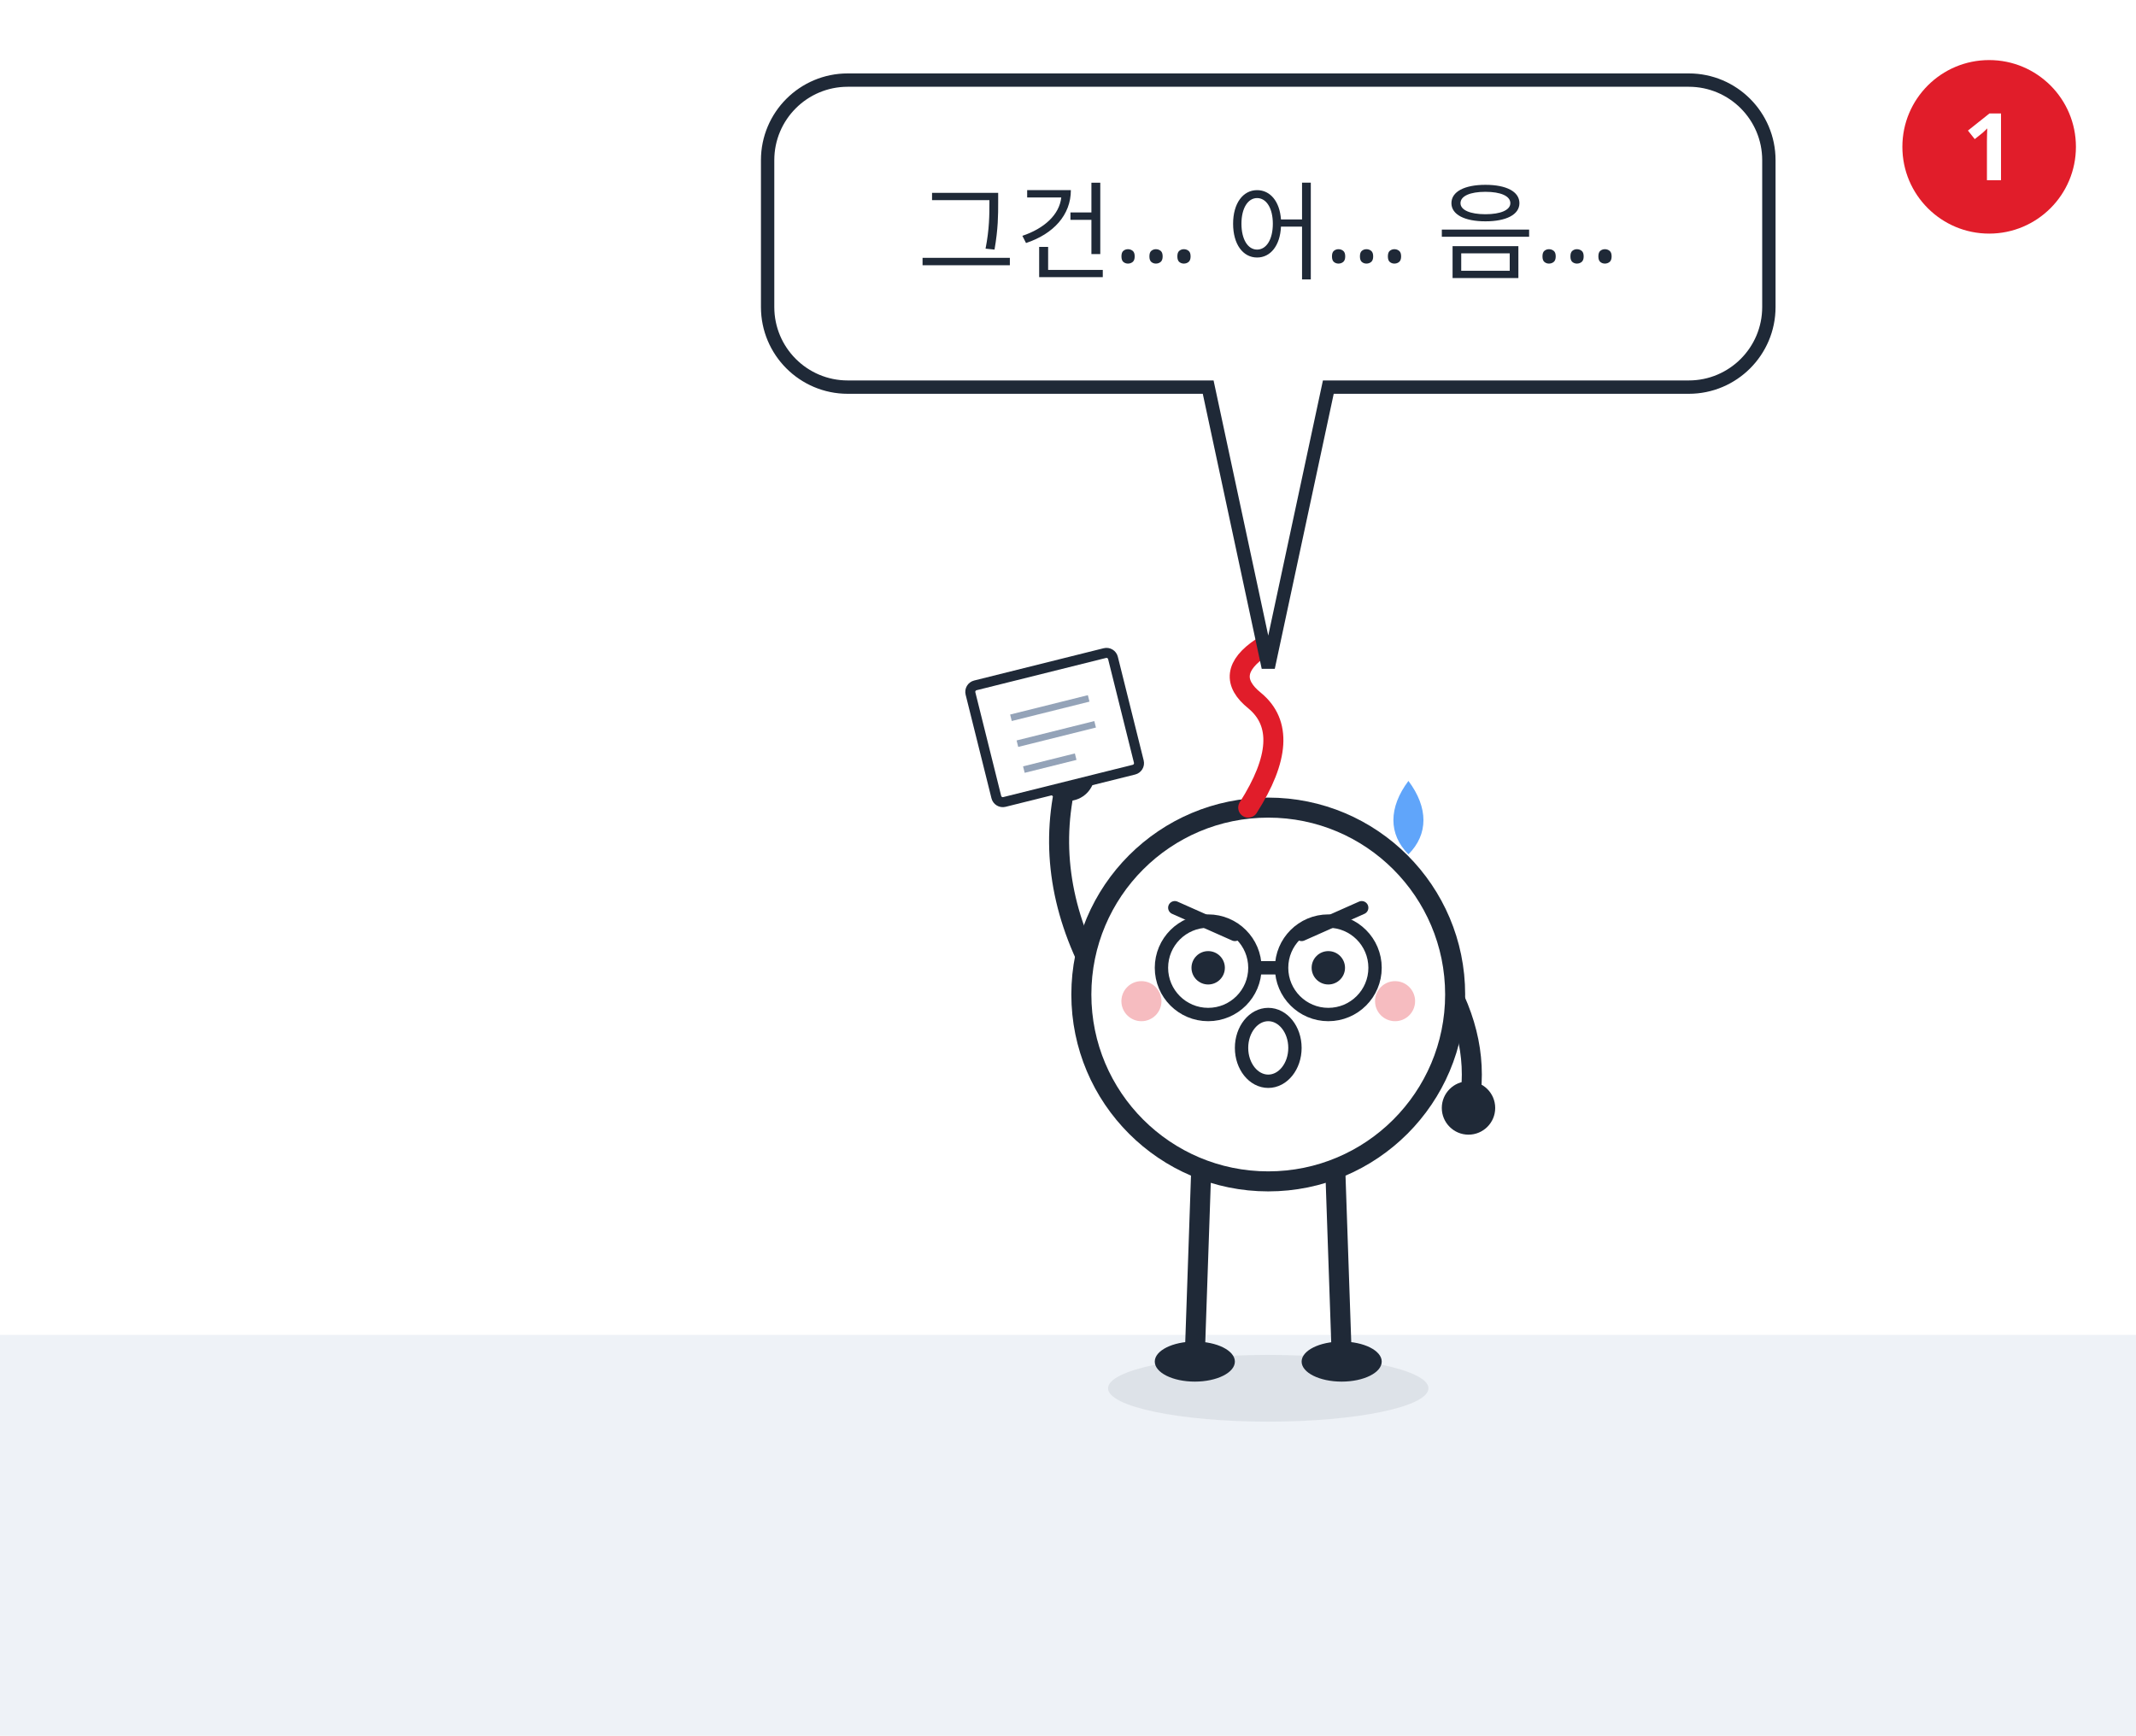
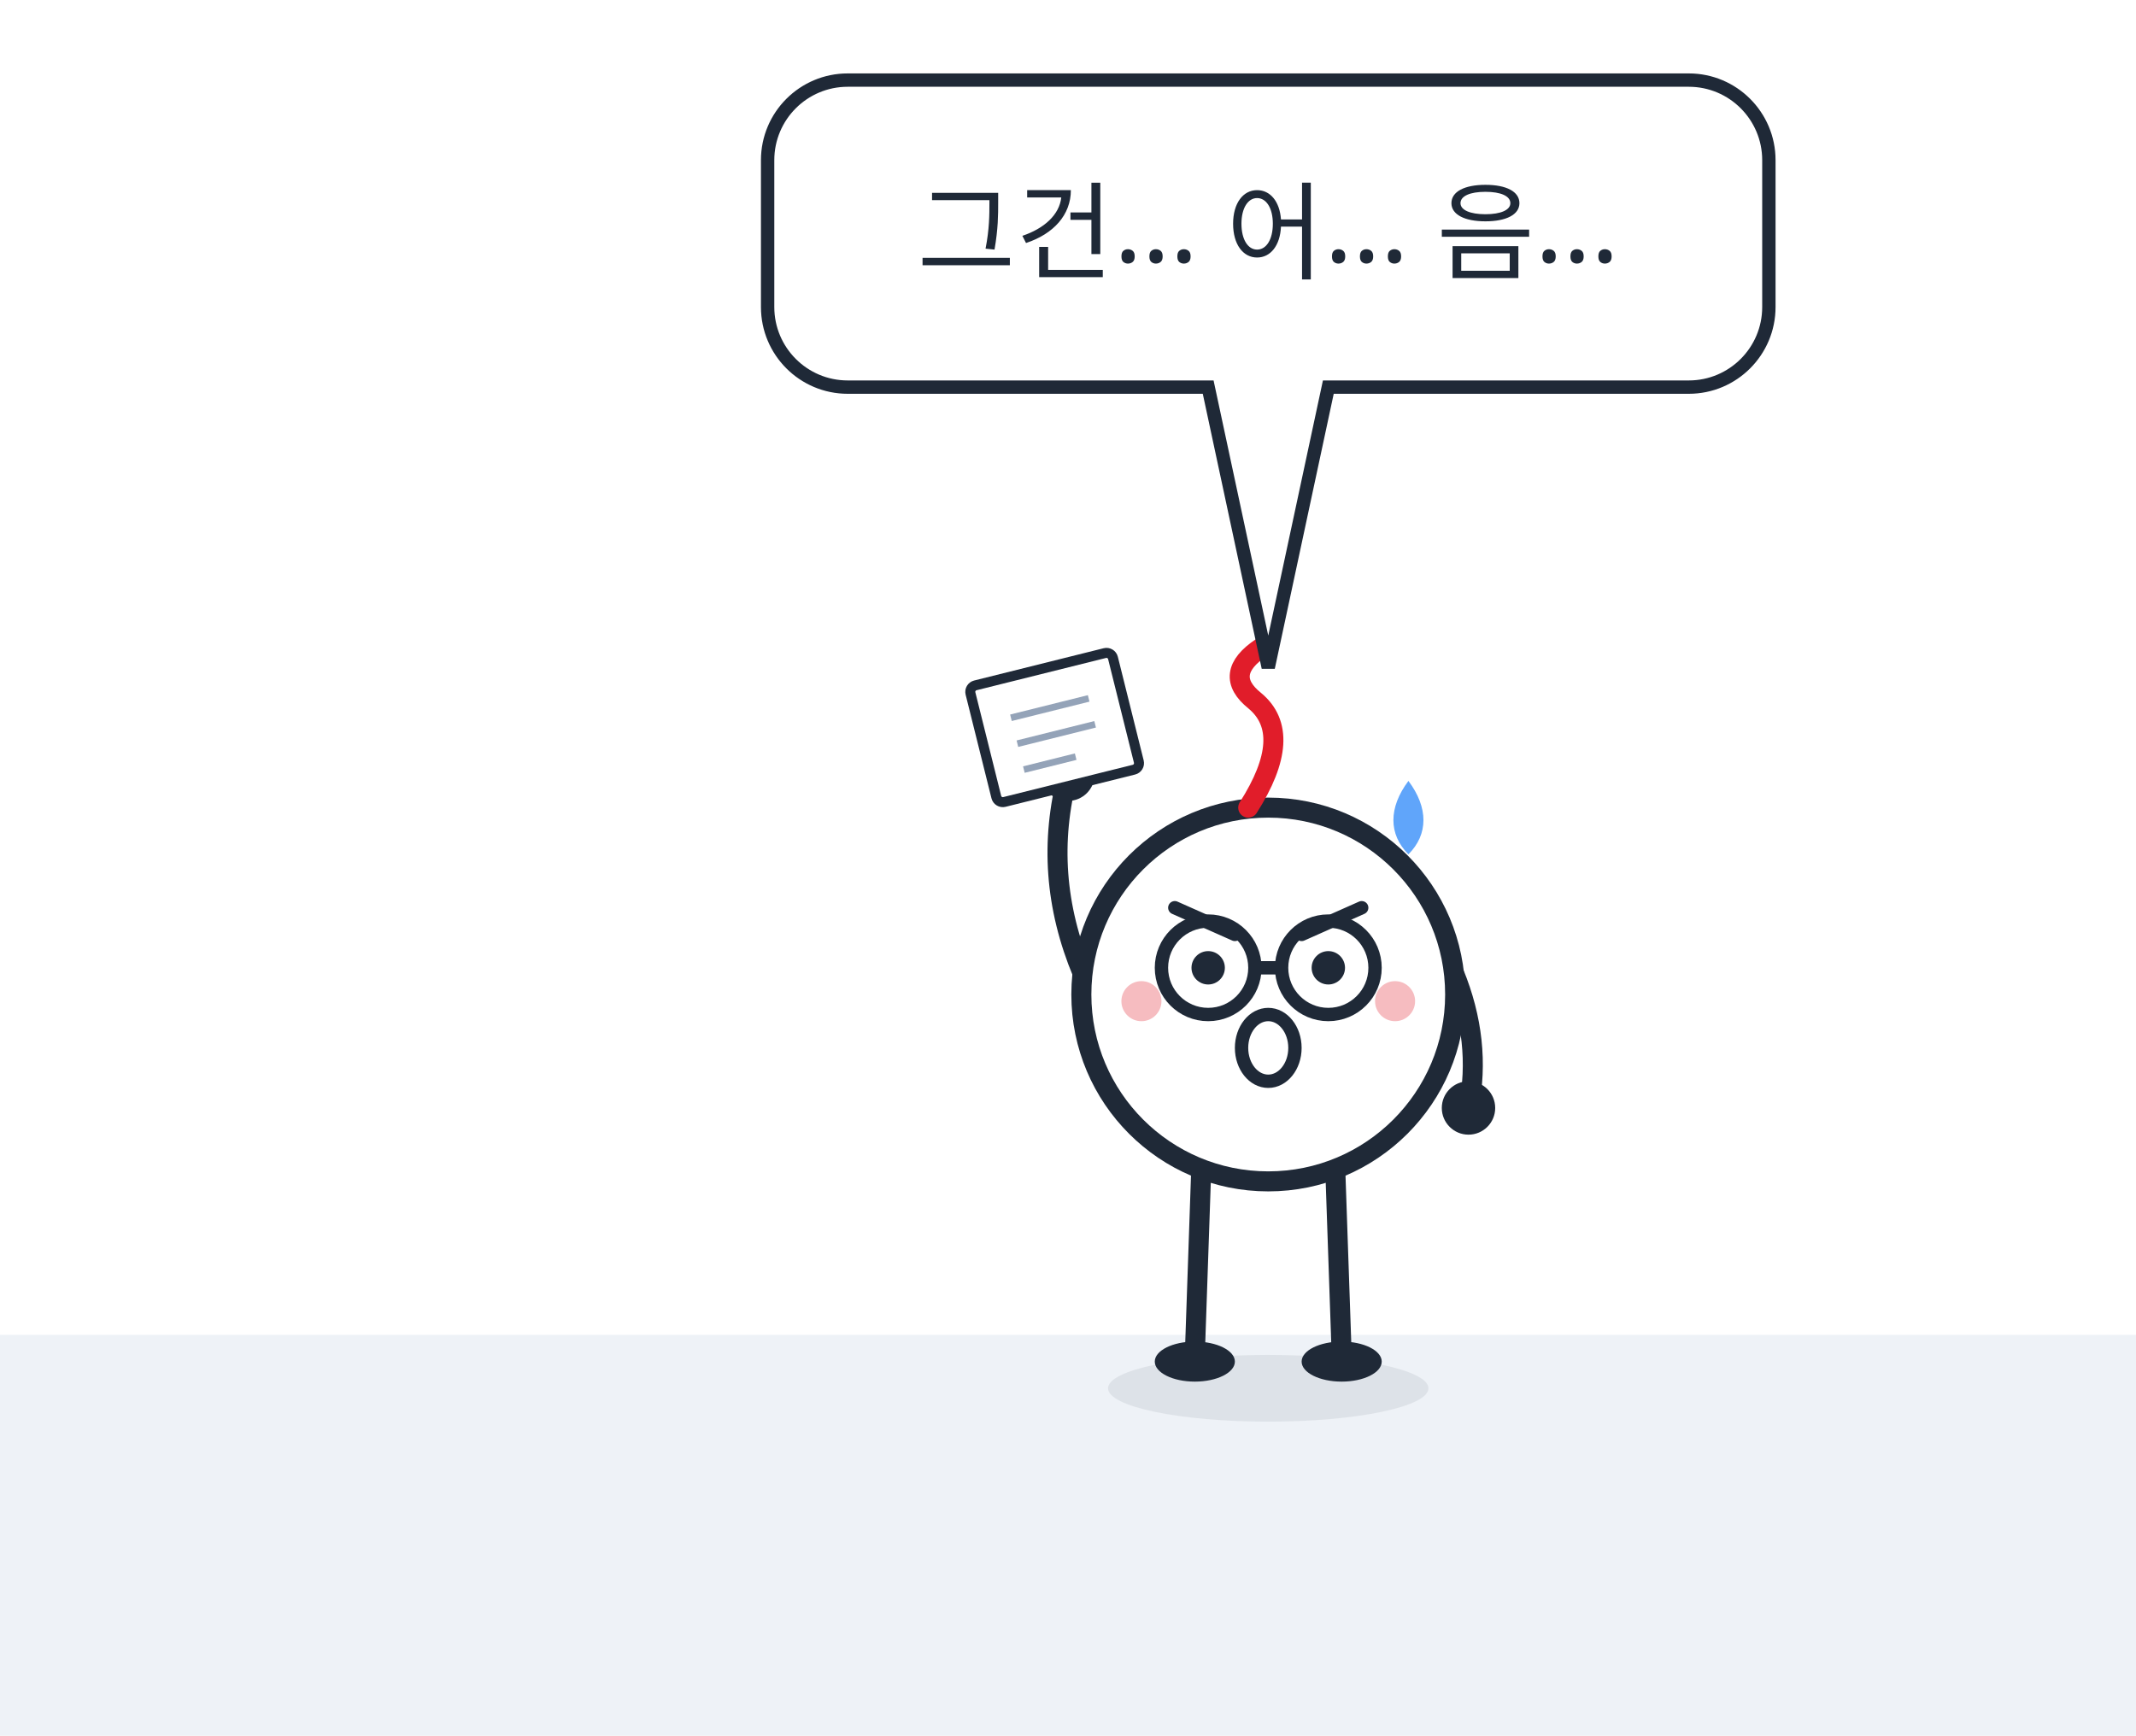
<svg xmlns="http://www.w3.org/2000/svg" viewBox="0 0 320 260" role="img" aria-label="동그라미가 발표를 하다가 실수해서 당황하는 장면">
  <rect width="320" height="260" fill="#ffffff" />
  <rect y="200" width="320" height="60" fill="#eef2f7" />
-   <circle cx="298" cy="22" r="13" fill="#e11d2a" />
-   <text x="298" y="27" text-anchor="middle" font-family="'Pretendard', sans-serif" font-size="14" font-weight="bold" fill="#ffffff">1</text>
  <g transform="translate(190,206)">
    <ellipse cx="0" cy="2" rx="24" ry="5" fill="#1f2937" opacity="0.08" />
    <line x1="-10" y1="-32" x2="-11" y2="-3" stroke="#1f2937" stroke-width="3" stroke-linecap="round" />
    <line x1="10" y1="-32" x2="11" y2="-3" stroke="#1f2937" stroke-width="3" stroke-linecap="round" />
    <ellipse cx="-11" cy="-2" rx="6" ry="3" fill="#1f2937" />
    <ellipse cx="11" cy="-2" rx="6" ry="3" fill="#1f2937" />
-     <path d="M -26,-60 Q -34,-75 -30,-90" stroke="#1f2937" stroke-width="3" stroke-linecap="round" fill="none" />
+     <path d="M -27.82,-60.21 Q -34,-75 -30,-90" stroke="#1f2937" stroke-width="3" stroke-linecap="round" fill="none" />
    <circle cx="-30" cy="-90" r="4" fill="#1f2937" />
-     <path d="M 26,-60 Q 32,-50 30,-40" stroke="#1f2937" stroke-width="3" stroke-linecap="round" fill="none" />
+     <path d="M 27.82,-60.21 Q 32,-50 30,-40" stroke="#1f2937" stroke-width="3" stroke-linecap="round" fill="none" />
    <circle cx="30" cy="-40" r="4" fill="#1f2937" />
    <g transform="translate(-32,-97) rotate(-14)">
      <rect x="-11" y="-9" width="22" height="18" rx="1" fill="#ffffff" stroke="#1f2937" stroke-width="1.5" />
      <line x1="-6" y1="-3" x2="6" y2="-3" stroke="#94a3b8" stroke-width="1" />
      <line x1="-6" y1="1" x2="6" y2="1" stroke="#94a3b8" stroke-width="1" />
      <line x1="-6" y1="5" x2="2" y2="5" stroke="#94a3b8" stroke-width="1" />
    </g>
    <circle cx="0" cy="-57" r="28" fill="#ffffff" stroke="#1f2937" stroke-width="3" />
    <path d="M -3,-85 Q 4,-96 -2,-101 Q -7,-105 -1,-109" stroke="#e11d2a" stroke-width="3" stroke-linecap="round" fill="none" />
    <path d="M 21,-89 c3,4 3,8 0,11 c-3,-3 -3,-7 0,-11 Z" fill="#60a5fa" />
    <circle cx="-19" cy="-56" r="3" fill="#e11d2a" opacity="0.3" />
    <circle cx="19" cy="-56" r="3" fill="#e11d2a" opacity="0.3" />
    <g fill="none" stroke="#1f2937" stroke-width="2">
      <circle cx="-9" cy="-61" r="7" />
      <circle cx="9" cy="-61" r="7" />
      <path d="M -2,-61 h4" />
    </g>
    <circle cx="-9" cy="-61" r="2.5" fill="#1f2937" />
    <circle cx="9" cy="-61" r="2.5" fill="#1f2937" />
    <line x1="-14" y1="-70" x2="-5" y2="-66" stroke="#1f2937" stroke-width="2" stroke-linecap="round" />
    <line x1="5" y1="-66" x2="14" y2="-70" stroke="#1f2937" stroke-width="2" stroke-linecap="round" />
    <ellipse cx="0" cy="-49" rx="4" ry="5" fill="#ffffff" stroke="#1f2937" stroke-width="2" />
  </g>
  <path d="M 127,12 H 253 A12,12 0 0 1 265,24 V 46 A12,12 0 0 1 253,58 H 199 L 190,100 L 181,58 H 127 A12,12 0 0 1 115,46 V 24 A12,12 0 0 1 127,12 Z" fill="#ffffff" stroke="#1f2937" stroke-width="2" />
  <text x="190" y="35" text-anchor="middle" dominant-baseline="middle" font-family="'Pretendard', sans-serif" font-size="16" fill="#1f2937">그건… 어… 음…</text>
</svg>
